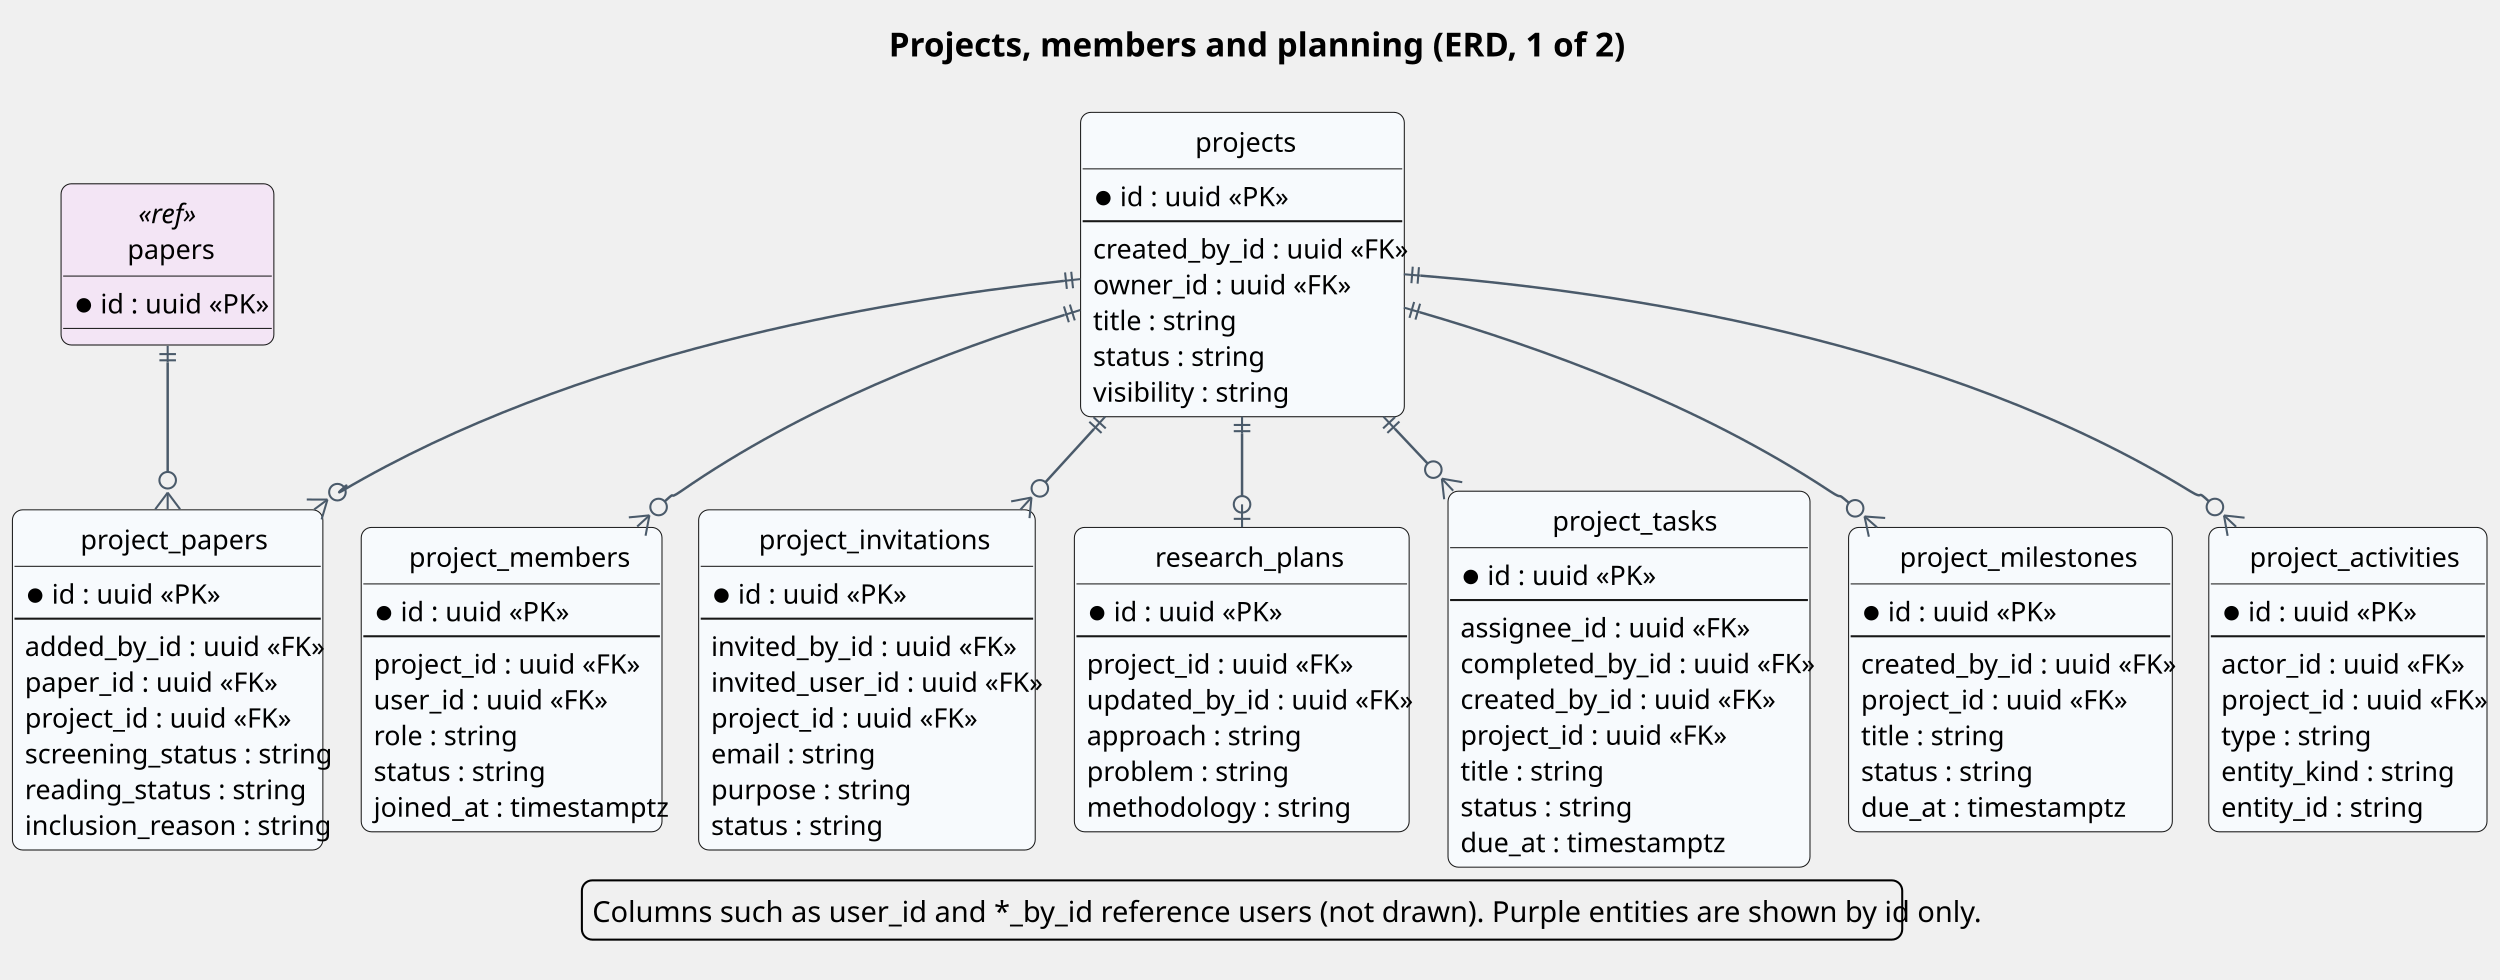
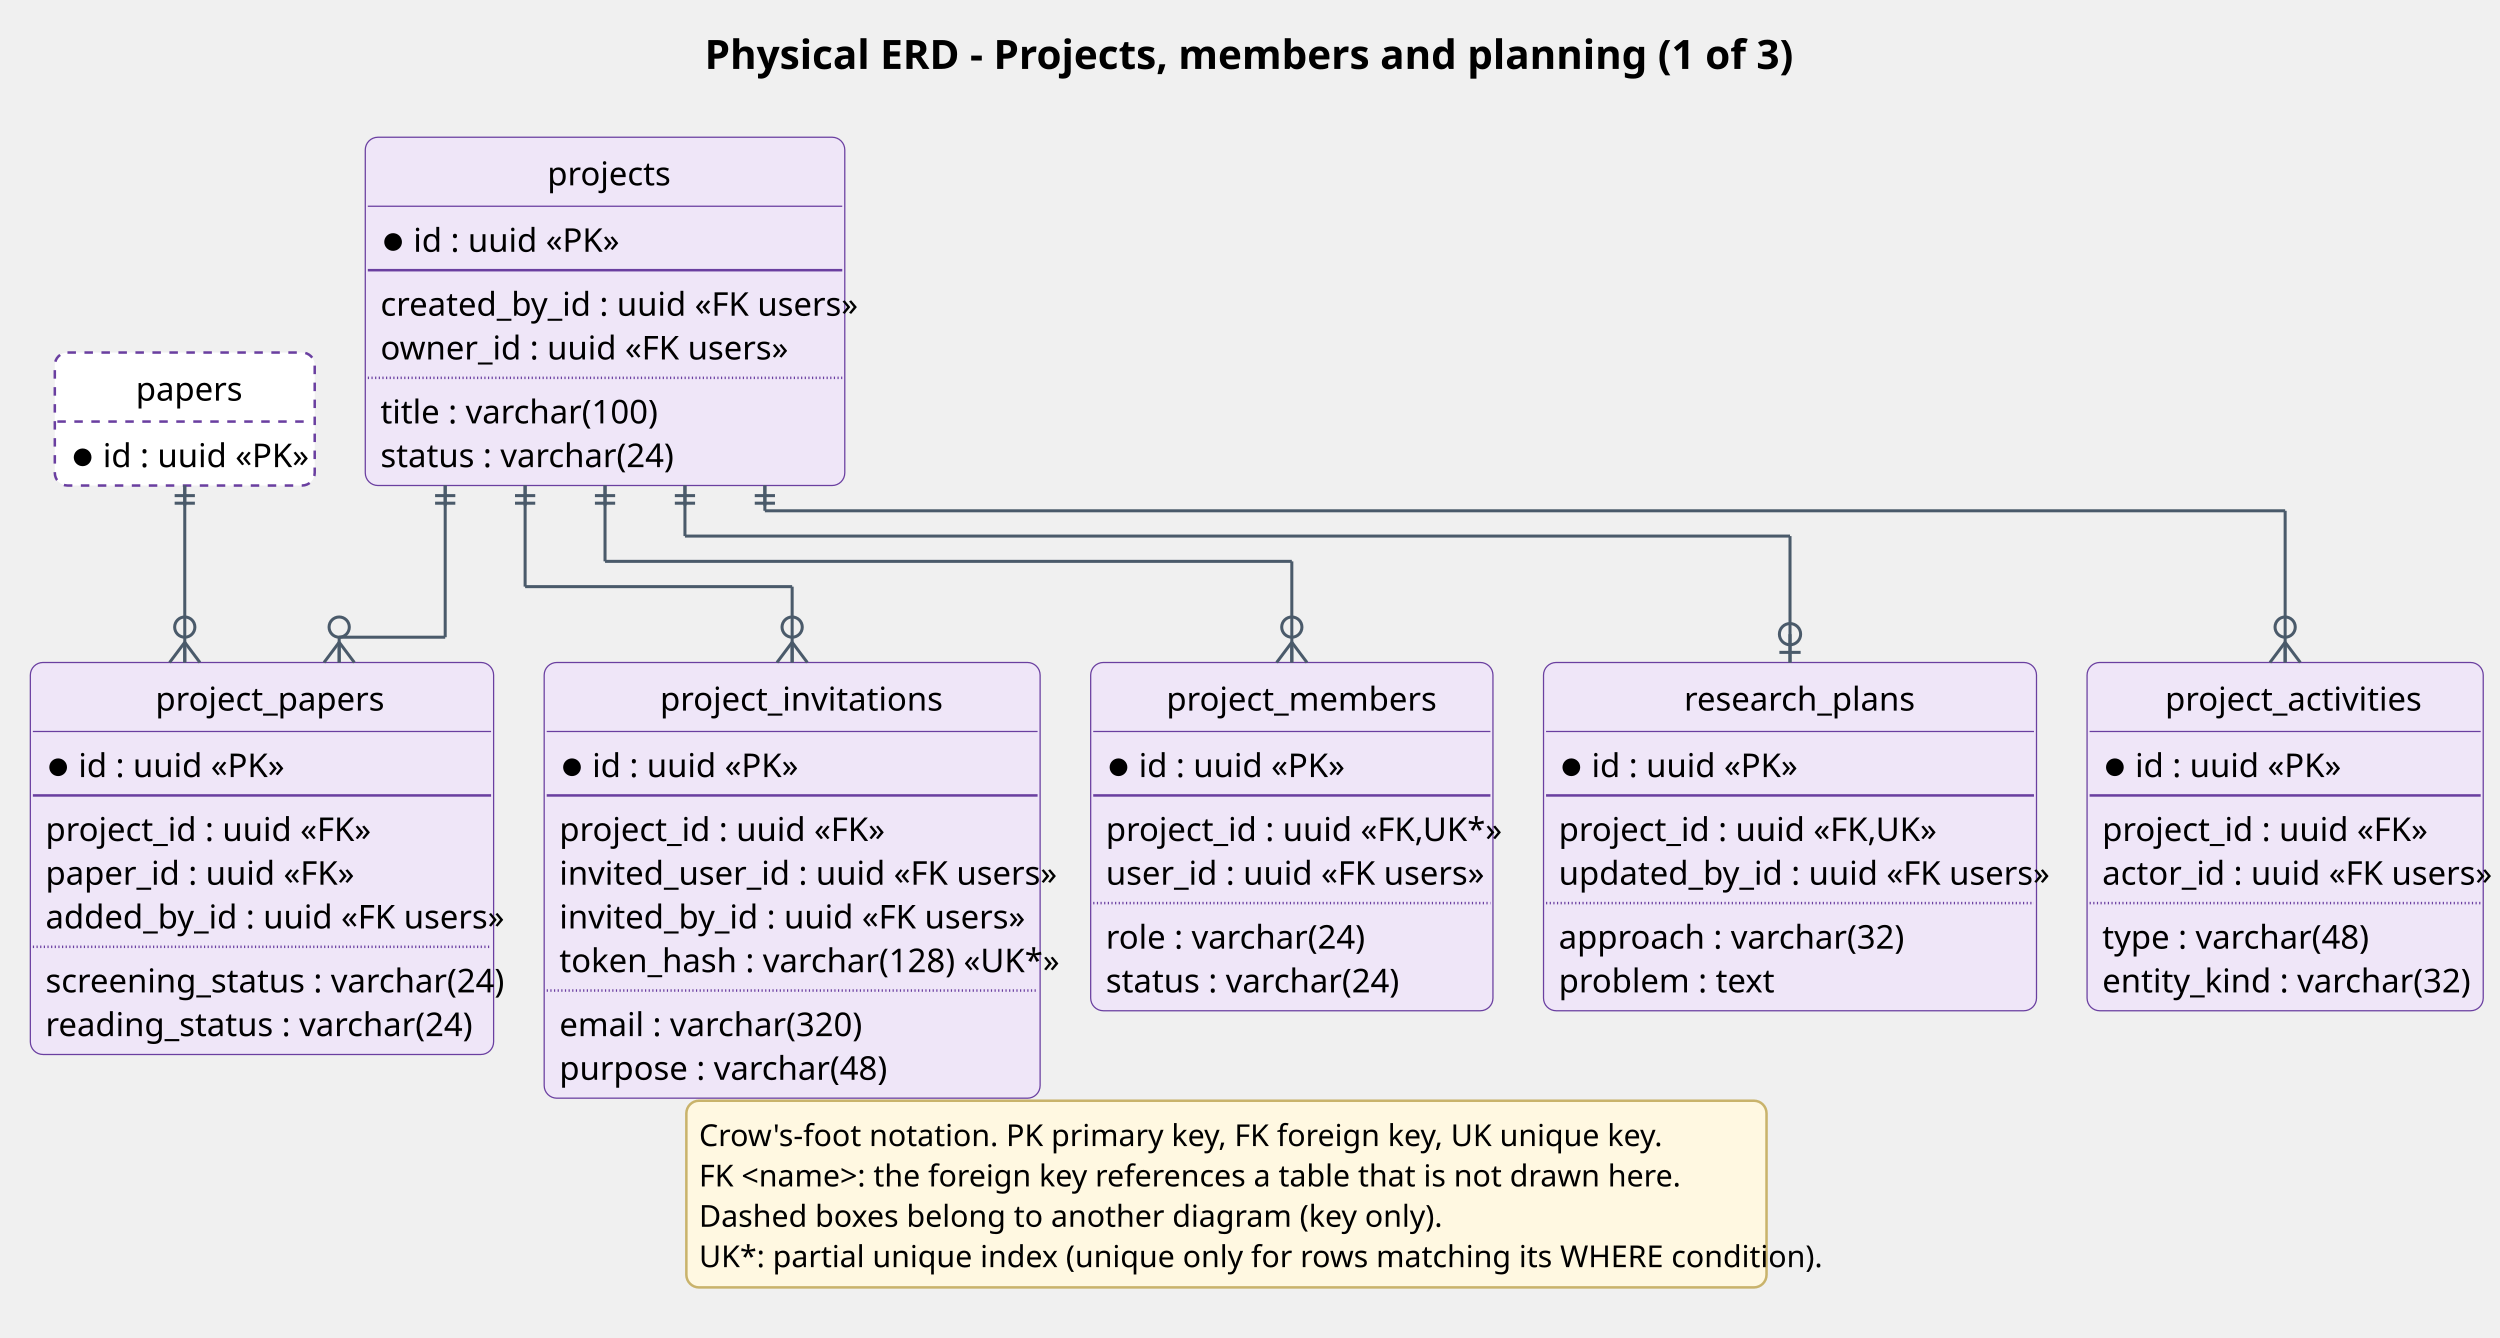
- <svg xmlns="http://www.w3.org/2000/svg" contentStyleType="text/css" height="739.062px" preserveAspectRatio="none" style="width:1887px;height:739px;background:#FFFFFF;" version="1.1" viewBox="0 0 1887 739" width="1887.5px" zoomAndPan="magnify">
+ <svg xmlns="http://www.w3.org/2000/svg" contentStyleType="text/css" height="1102.083px" preserveAspectRatio="none" style="width:2060px;height:1102px;background:#FFFFFF;" version="1.1" viewBox="0 0 2060 1102" width="2060.417px" zoomAndPan="magnify">
  <defs />
  <g>
-     <text fill="#000000" font-family="Segoe UI" font-size="25" font-weight="bold" lengthAdjust="spacing" textLength="533.289" x="670.856" y="42.602">Projects, members and planning (ERD, 1 of 2)</text>
+     <text fill="#000000" font-family="Segoe UI" font-size="33.333" font-weight="bold" lengthAdjust="spacing" textLength="859.912" x="580.633" y="56.803">Physical ERD - Projects, members and planning (1 of 3)</text>
    <g id="elem_projects">
-       <rect codeLine="24" fill="#F7FAFD" height="229.745" id="projects" rx="7.812" ry="7.812" style="stroke:#181818;stroke-width:0.781;" width="244.35" x="815.625" y="84.814" />
-       <text fill="#000000" font-family="Segoe UI" font-size="20.312" lengthAdjust="spacing" textLength="71.332" x="902.134" y="114.546">projects</text>
-       <line style="stroke:#181818;stroke-width:0.781;" x1="817.188" x2="1058.412" y1="127.457" y2="127.457" />
-       <ellipse cx="832.812" cy="149.559" fill="#000000" rx="4.688" ry="4.688" style="stroke:#000000;stroke-width:1.562;" />
-       <text fill="#000000" font-family="Segoe UI" font-size="20.312" lengthAdjust="spacing" textLength="121.558" x="845.312" y="155.626">id : uuid «PK»</text>
-       <line style="stroke:#181818;stroke-width:1.562;" x1="817.188" x2="1058.412" y1="166.974" y2="166.974" />
-       <text fill="#000000" font-family="Segoe UI" font-size="20.312" lengthAdjust="spacing" textLength="225.6" x="825" y="195.143">created_by_id : uuid «FK»</text>
-       <text fill="#000000" font-family="Segoe UI" font-size="20.312" lengthAdjust="spacing" textLength="184.29" x="825" y="222.16">owner_id : uuid «FK»</text>
-       <text fill="#000000" font-family="Segoe UI" font-size="20.312" lengthAdjust="spacing" textLength="100.7" x="825" y="249.178">title : string</text>
-       <text fill="#000000" font-family="Segoe UI" font-size="20.312" lengthAdjust="spacing" textLength="119.306" x="825" y="276.195">status : string</text>
-       <text fill="#000000" font-family="Segoe UI" font-size="20.312" lengthAdjust="spacing" textLength="138.071" x="825" y="303.212">visibility : string</text>
+       <rect codeLine="27" fill="#EFE6F8" height="286.971" id="projects" rx="10.417" ry="10.417" style="stroke:#6A3FA0;stroke-width:1.042;" width="395.108" x="300.993" y="113.086" />
+       <text fill="#000000" font-family="Segoe UI" font-size="27.083" lengthAdjust="spacing" textLength="95.109" x="450.992" y="152.728">projects</text>
+       <line style="stroke:#6A3FA0;stroke-width:1.042;" x1="303.076" x2="694.018" y1="169.942" y2="169.942" />
+       <ellipse cx="323.909" cy="199.412" fill="#000000" rx="6.25" ry="6.25" style="stroke:#000000;stroke-width:2.083;" />
+       <text fill="#000000" font-family="Segoe UI" font-size="27.083" lengthAdjust="spacing" textLength="162.077" x="340.576" y="207.501">id : uuid «PK»</text>
+       <line style="stroke:#6A3FA0;stroke-width:2.083;" x1="303.076" x2="694.018" y1="222.632" y2="222.632" />
+       <text fill="#000000" font-family="Segoe UI" font-size="27.083" lengthAdjust="spacing" textLength="370.108" x="313.493" y="260.191">created_by_id : uuid «FK users»</text>
+       <text fill="#000000" font-family="Segoe UI" font-size="27.083" lengthAdjust="spacing" textLength="315.029" x="313.493" y="296.214">owner_id : uuid «FK users»</text>
+       <line style="stroke:#6A3FA0;stroke-width:2.083;stroke-dasharray:1.0,2.0;" x1="303.076" x2="694.018" y1="311.344" y2="311.344" />
+       <text fill="#000000" font-family="Segoe UI" font-size="27.083" lengthAdjust="spacing" textLength="213.691" x="313.493" y="348.903">title : varchar(100)</text>
+       <text fill="#000000" font-family="Segoe UI" font-size="27.083" lengthAdjust="spacing" textLength="223.9" x="313.493" y="384.926">status : varchar(24)</text>
    </g>
    <g id="elem_project_members">
-       <rect codeLine="33" fill="#F7FAFD" height="229.745" id="project_members" rx="7.812" ry="7.812" style="stroke:#181818;stroke-width:0.781;" width="227.013" x="272.656" y="398.096" />
-       <text fill="#000000" font-family="Segoe UI" font-size="20.312" lengthAdjust="spacing" textLength="155.002" x="308.662" y="427.827">project_members</text>
-       <line style="stroke:#181818;stroke-width:0.781;" x1="274.219" x2="498.106" y1="440.738" y2="440.738" />
-       <ellipse cx="289.844" cy="462.84" fill="#000000" rx="4.688" ry="4.688" style="stroke:#000000;stroke-width:1.562;" />
-       <text fill="#000000" font-family="Segoe UI" font-size="20.312" lengthAdjust="spacing" textLength="121.558" x="302.344" y="468.907">id : uuid «PK»</text>
-       <line style="stroke:#181818;stroke-width:1.562;" x1="274.219" x2="498.106" y1="480.255" y2="480.255" />
-       <text fill="#000000" font-family="Segoe UI" font-size="20.312" lengthAdjust="spacing" textLength="191.243" x="282.031" y="508.424">project_id : uuid «FK»</text>
-       <text fill="#000000" font-family="Segoe UI" font-size="20.312" lengthAdjust="spacing" textLength="166.328" x="282.031" y="535.442">user_id : uuid «FK»</text>
-       <text fill="#000000" font-family="Segoe UI" font-size="20.312" lengthAdjust="spacing" textLength="100.977" x="282.031" y="562.459">role : string</text>
-       <text fill="#000000" font-family="Segoe UI" font-size="20.312" lengthAdjust="spacing" textLength="119.306" x="282.031" y="589.476">status : string</text>
-       <text fill="#000000" font-family="Segoe UI" font-size="20.312" lengthAdjust="spacing" textLength="208.263" x="282.031" y="616.493">joined_at : timestamptz</text>
+       <rect codeLine="36" fill="#EFE6F8" height="286.971" id="project_members" rx="10.417" ry="10.417" style="stroke:#6A3FA0;stroke-width:1.042;" width="331.473" x="898.721" y="545.89" />
+       <text fill="#000000" font-family="Segoe UI" font-size="27.083" lengthAdjust="spacing" textLength="206.669" x="961.123" y="585.533">project_members</text>
+       <line style="stroke:#6A3FA0;stroke-width:1.042;" x1="900.805" x2="1228.111" y1="602.747" y2="602.747" />
+       <ellipse cx="921.638" cy="632.216" fill="#000000" rx="6.25" ry="6.25" style="stroke:#000000;stroke-width:2.083;" />
+       <text fill="#000000" font-family="Segoe UI" font-size="27.083" lengthAdjust="spacing" textLength="162.077" x="938.305" y="640.306">id : uuid «PK»</text>
+       <line style="stroke:#6A3FA0;stroke-width:2.083;" x1="900.805" x2="1228.111" y1="655.436" y2="655.436" />
+       <text fill="#000000" font-family="Segoe UI" font-size="27.083" lengthAdjust="spacing" textLength="306.473" x="911.221" y="692.995">project_id : uuid «FK,UK*»</text>
+       <text fill="#000000" font-family="Segoe UI" font-size="27.083" lengthAdjust="spacing" textLength="291.08" x="911.221" y="729.018">user_id : uuid «FK users»</text>
+       <line style="stroke:#6A3FA0;stroke-width:2.083;stroke-dasharray:1.0,2.0;" x1="900.805" x2="1228.111" y1="744.149" y2="744.149" />
+       <text fill="#000000" font-family="Segoe UI" font-size="27.083" lengthAdjust="spacing" textLength="199.462" x="911.221" y="781.708">role : varchar(24)</text>
+       <text fill="#000000" font-family="Segoe UI" font-size="27.083" lengthAdjust="spacing" textLength="223.9" x="911.221" y="817.731">status : varchar(24)</text>
    </g>
    <g id="elem_project_invitations">
-       <rect codeLine="42" fill="#F7FAFD" height="256.763" id="project_invitations" rx="7.812" ry="7.812" style="stroke:#181818;stroke-width:0.781;" width="254.04" x="527.344" y="384.815" />
-       <text fill="#000000" font-family="Segoe UI" font-size="20.312" lengthAdjust="spacing" textLength="163.244" x="572.742" y="414.546">project_invitations</text>
-       <line style="stroke:#181818;stroke-width:0.781;" x1="528.906" x2="779.821" y1="427.457" y2="427.457" />
-       <ellipse cx="544.531" cy="449.559" fill="#000000" rx="4.688" ry="4.688" style="stroke:#000000;stroke-width:1.562;" />
-       <text fill="#000000" font-family="Segoe UI" font-size="20.312" lengthAdjust="spacing" textLength="121.558" x="557.031" y="455.626">id : uuid «PK»</text>
-       <line style="stroke:#181818;stroke-width:1.562;" x1="528.906" x2="779.821" y1="466.974" y2="466.974" />
-       <text fill="#000000" font-family="Segoe UI" font-size="20.312" lengthAdjust="spacing" textLength="219.262" x="536.719" y="495.143">invited_by_id : uuid «FK»</text>
-       <text fill="#000000" font-family="Segoe UI" font-size="20.312" lengthAdjust="spacing" textLength="235.29" x="536.719" y="522.16">invited_user_id : uuid «FK»</text>
-       <text fill="#000000" font-family="Segoe UI" font-size="20.312" lengthAdjust="spacing" textLength="191.243" x="536.719" y="549.178">project_id : uuid «FK»</text>
-       <text fill="#000000" font-family="Segoe UI" font-size="20.312" lengthAdjust="spacing" textLength="114.764" x="536.719" y="576.195">email : string</text>
-       <text fill="#000000" font-family="Segoe UI" font-size="20.312" lengthAdjust="spacing" textLength="140.055" x="536.719" y="603.212">purpose : string</text>
-       <text fill="#000000" font-family="Segoe UI" font-size="20.312" lengthAdjust="spacing" textLength="119.306" x="536.719" y="630.229">status : string</text>
+       <rect codeLine="45" fill="#EFE6F8" height="359.017" id="project_invitations" rx="10.417" ry="10.417" style="stroke:#6A3FA0;stroke-width:1.042;" width="408.65" x="448.405" y="545.89" />
+       <text fill="#000000" font-family="Segoe UI" font-size="27.083" lengthAdjust="spacing" textLength="217.659" x="543.901" y="585.533">project_invitations</text>
+       <line style="stroke:#6A3FA0;stroke-width:1.042;" x1="450.488" x2="854.971" y1="602.747" y2="602.747" />
+       <ellipse cx="471.322" cy="632.216" fill="#000000" rx="6.25" ry="6.25" style="stroke:#000000;stroke-width:2.083;" />
+       <text fill="#000000" font-family="Segoe UI" font-size="27.083" lengthAdjust="spacing" textLength="162.077" x="487.988" y="640.306">id : uuid «PK»</text>
+       <line style="stroke:#6A3FA0;stroke-width:2.083;" x1="450.488" x2="854.971" y1="655.436" y2="655.436" />
+       <text fill="#000000" font-family="Segoe UI" font-size="27.083" lengthAdjust="spacing" textLength="254.991" x="460.905" y="692.995">project_id : uuid «FK»</text>
+       <text fill="#000000" font-family="Segoe UI" font-size="27.083" lengthAdjust="spacing" textLength="383.028" x="460.905" y="729.018">invited_user_id : uuid «FK users»</text>
+       <text fill="#000000" font-family="Segoe UI" font-size="27.083" lengthAdjust="spacing" textLength="361.658" x="460.905" y="765.041">invited_by_id : uuid «FK users»</text>
+       <text fill="#000000" font-family="Segoe UI" font-size="27.083" lengthAdjust="spacing" textLength="383.65" x="460.905" y="801.064">token_hash : varchar(128) «UK*»</text>
+       <line style="stroke:#6A3FA0;stroke-width:2.083;stroke-dasharray:1.0,2.0;" x1="450.488" x2="854.971" y1="816.195" y2="816.195" />
+       <text fill="#000000" font-family="Segoe UI" font-size="27.083" lengthAdjust="spacing" textLength="232.443" x="460.905" y="853.754">email : varchar(320)</text>
+       <text fill="#000000" font-family="Segoe UI" font-size="27.083" lengthAdjust="spacing" textLength="251.566" x="460.905" y="889.777">purpose : varchar(48)</text>
    </g>
    <g id="elem_project_papers">
-       <rect codeLine="52" fill="#F7FAFD" height="256.763" id="project_papers" rx="7.812" ry="7.812" style="stroke:#181818;stroke-width:0.781;" width="234.322" x="9.375" y="384.815" />
-       <text fill="#000000" font-family="Segoe UI" font-size="20.312" lengthAdjust="spacing" textLength="131.664" x="60.704" y="414.546">project_papers</text>
-       <line style="stroke:#181818;stroke-width:0.781;" x1="10.938" x2="242.135" y1="427.457" y2="427.457" />
-       <ellipse cx="26.562" cy="449.559" fill="#000000" rx="4.688" ry="4.688" style="stroke:#000000;stroke-width:1.562;" />
-       <text fill="#000000" font-family="Segoe UI" font-size="20.312" lengthAdjust="spacing" textLength="121.558" x="39.062" y="455.626">id : uuid «PK»</text>
-       <line style="stroke:#181818;stroke-width:1.562;" x1="10.938" x2="242.135" y1="466.974" y2="466.974" />
-       <text fill="#000000" font-family="Segoe UI" font-size="20.312" lengthAdjust="spacing" textLength="215.572" x="18.75" y="495.143">added_by_id : uuid «FK»</text>
-       <text fill="#000000" font-family="Segoe UI" font-size="20.312" lengthAdjust="spacing" textLength="180.432" x="18.75" y="522.16">paper_id : uuid «FK»</text>
-       <text fill="#000000" font-family="Segoe UI" font-size="20.312" lengthAdjust="spacing" textLength="191.243" x="18.75" y="549.178">project_id : uuid «FK»</text>
-       <text fill="#000000" font-family="Segoe UI" font-size="20.312" lengthAdjust="spacing" textLength="213.916" x="18.75" y="576.195">screening_status : string</text>
-       <text fill="#000000" font-family="Segoe UI" font-size="20.312" lengthAdjust="spacing" textLength="196.093" x="18.75" y="603.212">reading_status : string</text>
-       <text fill="#000000" font-family="Segoe UI" font-size="20.312" lengthAdjust="spacing" textLength="214.085" x="18.75" y="630.229">inclusion_reason : string</text>
+       <rect codeLine="56" fill="#EFE6F8" height="322.994" id="project_papers" rx="10.417" ry="10.417" style="stroke:#6A3FA0;stroke-width:1.042;" width="381.738" x="25" y="545.89" />
+       <text fill="#000000" font-family="Segoe UI" font-size="27.083" lengthAdjust="spacing" textLength="175.552" x="128.093" y="585.533">project_papers</text>
+       <line style="stroke:#6A3FA0;stroke-width:1.042;" x1="27.083" x2="404.655" y1="602.747" y2="602.747" />
+       <ellipse cx="47.917" cy="632.216" fill="#000000" rx="6.25" ry="6.25" style="stroke:#000000;stroke-width:2.083;" />
+       <text fill="#000000" font-family="Segoe UI" font-size="27.083" lengthAdjust="spacing" textLength="162.077" x="64.583" y="640.306">id : uuid «PK»</text>
+       <line style="stroke:#6A3FA0;stroke-width:2.083;" x1="27.083" x2="404.655" y1="655.436" y2="655.436" />
+       <text fill="#000000" font-family="Segoe UI" font-size="27.083" lengthAdjust="spacing" textLength="254.991" x="37.5" y="692.995">project_id : uuid «FK»</text>
+       <text fill="#000000" font-family="Segoe UI" font-size="27.083" lengthAdjust="spacing" textLength="240.576" x="37.5" y="729.018">paper_id : uuid «FK»</text>
+       <text fill="#000000" font-family="Segoe UI" font-size="27.083" lengthAdjust="spacing" textLength="356.738" x="37.5" y="765.041">added_by_id : uuid «FK users»</text>
+       <line style="stroke:#6A3FA0;stroke-width:2.083;stroke-dasharray:1.0,2.0;" x1="27.083" x2="404.655" y1="780.172" y2="780.172" />
+       <text fill="#000000" font-family="Segoe UI" font-size="27.083" lengthAdjust="spacing" textLength="350.047" x="37.5" y="817.731">screening_status : varchar(24)</text>
+       <text fill="#000000" font-family="Segoe UI" font-size="27.083" lengthAdjust="spacing" textLength="326.283" x="37.5" y="853.754">reading_status : varchar(24)</text>
    </g>
    <g id="elem_research_plans">
-       <rect codeLine="62" fill="#F7FAFD" height="229.745" id="research_plans" rx="7.812" ry="7.812" style="stroke:#181818;stroke-width:0.781;" width="252.681" x="810.938" y="398.096" />
-       <text fill="#000000" font-family="Segoe UI" font-size="20.312" lengthAdjust="spacing" textLength="130.94" x="871.808" y="427.827">research_plans</text>
-       <line style="stroke:#181818;stroke-width:0.781;" x1="812.5" x2="1062.056" y1="440.738" y2="440.738" />
-       <ellipse cx="828.125" cy="462.84" fill="#000000" rx="4.688" ry="4.688" style="stroke:#000000;stroke-width:1.562;" />
-       <text fill="#000000" font-family="Segoe UI" font-size="20.312" lengthAdjust="spacing" textLength="121.558" x="840.625" y="468.907">id : uuid «PK»</text>
-       <line style="stroke:#181818;stroke-width:1.562;" x1="812.5" x2="1062.056" y1="480.255" y2="480.255" />
-       <text fill="#000000" font-family="Segoe UI" font-size="20.312" lengthAdjust="spacing" textLength="191.243" x="820.312" y="508.424">project_id : uuid «FK»</text>
-       <text fill="#000000" font-family="Segoe UI" font-size="20.312" lengthAdjust="spacing" textLength="233.931" x="820.312" y="535.442">updated_by_id : uuid «FK»</text>
-       <text fill="#000000" font-family="Segoe UI" font-size="20.312" lengthAdjust="spacing" textLength="150.866" x="820.312" y="562.459">approach : string</text>
-       <text fill="#000000" font-family="Segoe UI" font-size="20.312" lengthAdjust="spacing" textLength="142.356" x="820.312" y="589.476">problem : string</text>
-       <text fill="#000000" font-family="Segoe UI" font-size="20.312" lengthAdjust="spacing" textLength="187.345" x="820.312" y="616.493">methodology : string</text>
-     </g>
-     <g id="elem_project_tasks">
-       <rect codeLine="71" fill="#F7FAFD" height="283.78" id="project_tasks" rx="7.812" ry="7.812" style="stroke:#181818;stroke-width:0.781;" width="273.212" x="1092.969" y="370.752" />
-       <text fill="#000000" font-family="Segoe UI" font-size="20.312" lengthAdjust="spacing" textLength="115.696" x="1171.727" y="400.484">project_tasks</text>
-       <line style="stroke:#181818;stroke-width:0.781;" x1="1094.531" x2="1364.618" y1="413.394" y2="413.394" />
-       <ellipse cx="1110.156" cy="435.497" fill="#000000" rx="4.688" ry="4.688" style="stroke:#000000;stroke-width:1.562;" />
-       <text fill="#000000" font-family="Segoe UI" font-size="20.312" lengthAdjust="spacing" textLength="121.558" x="1122.656" y="441.563">id : uuid «PK»</text>
-       <line style="stroke:#181818;stroke-width:1.562;" x1="1094.531" x2="1364.618" y1="452.911" y2="452.911" />
-       <text fill="#000000" font-family="Segoe UI" font-size="20.312" lengthAdjust="spacing" textLength="205.724" x="1102.344" y="481.081">assignee_id : uuid «FK»</text>
-       <text fill="#000000" font-family="Segoe UI" font-size="20.312" lengthAdjust="spacing" textLength="254.462" x="1102.344" y="508.098">completed_by_id : uuid «FK»</text>
-       <text fill="#000000" font-family="Segoe UI" font-size="20.312" lengthAdjust="spacing" textLength="225.6" x="1102.344" y="535.115">created_by_id : uuid «FK»</text>
-       <text fill="#000000" font-family="Segoe UI" font-size="20.312" lengthAdjust="spacing" textLength="191.243" x="1102.344" y="562.132">project_id : uuid «FK»</text>
-       <text fill="#000000" font-family="Segoe UI" font-size="20.312" lengthAdjust="spacing" textLength="100.7" x="1102.344" y="589.149">title : string</text>
-       <text fill="#000000" font-family="Segoe UI" font-size="20.312" lengthAdjust="spacing" textLength="119.306" x="1102.344" y="616.167">status : string</text>
-       <text fill="#000000" font-family="Segoe UI" font-size="20.312" lengthAdjust="spacing" textLength="186.522" x="1102.344" y="643.184">due_at : timestamptz</text>
-     </g>
-     <g id="elem_project_milestones">
-       <rect codeLine="82" fill="#F7FAFD" height="229.745" id="project_milestones" rx="7.812" ry="7.812" style="stroke:#181818;stroke-width:0.781;" width="244.35" x="1395.312" y="398.096" />
-       <text fill="#000000" font-family="Segoe UI" font-size="20.312" lengthAdjust="spacing" textLength="167.241" x="1433.867" y="427.827">project_milestones</text>
-       <line style="stroke:#181818;stroke-width:0.781;" x1="1396.875" x2="1638.1" y1="440.738" y2="440.738" />
-       <ellipse cx="1412.5" cy="462.84" fill="#000000" rx="4.688" ry="4.688" style="stroke:#000000;stroke-width:1.562;" />
-       <text fill="#000000" font-family="Segoe UI" font-size="20.312" lengthAdjust="spacing" textLength="121.558" x="1425" y="468.907">id : uuid «PK»</text>
-       <line style="stroke:#181818;stroke-width:1.562;" x1="1396.875" x2="1638.1" y1="480.255" y2="480.255" />
-       <text fill="#000000" font-family="Segoe UI" font-size="20.312" lengthAdjust="spacing" textLength="225.6" x="1404.688" y="508.424">created_by_id : uuid «FK»</text>
-       <text fill="#000000" font-family="Segoe UI" font-size="20.312" lengthAdjust="spacing" textLength="191.243" x="1404.688" y="535.442">project_id : uuid «FK»</text>
-       <text fill="#000000" font-family="Segoe UI" font-size="20.312" lengthAdjust="spacing" textLength="100.7" x="1404.688" y="562.459">title : string</text>
-       <text fill="#000000" font-family="Segoe UI" font-size="20.312" lengthAdjust="spacing" textLength="119.306" x="1404.688" y="589.476">status : string</text>
-       <text fill="#000000" font-family="Segoe UI" font-size="20.312" lengthAdjust="spacing" textLength="186.522" x="1404.688" y="616.493">due_at : timestamptz</text>
+       <rect codeLine="66" fill="#EFE6F8" height="286.971" id="research_plans" rx="10.417" ry="10.417" style="stroke:#6A3FA0;stroke-width:1.042;" width="406.216" x="1271.861" y="545.89" />
+       <text fill="#000000" font-family="Segoe UI" font-size="27.083" lengthAdjust="spacing" textLength="174.587" x="1387.676" y="585.533">research_plans</text>
+       <line style="stroke:#6A3FA0;stroke-width:1.042;" x1="1273.944" x2="1675.994" y1="602.747" y2="602.747" />
+       <ellipse cx="1294.777" cy="632.216" fill="#000000" rx="6.25" ry="6.25" style="stroke:#000000;stroke-width:2.083;" />
+       <text fill="#000000" font-family="Segoe UI" font-size="27.083" lengthAdjust="spacing" textLength="162.077" x="1311.444" y="640.306">id : uuid «PK»</text>
+       <line style="stroke:#6A3FA0;stroke-width:2.083;" x1="1273.944" x2="1675.994" y1="655.436" y2="655.436" />
+       <text fill="#000000" font-family="Segoe UI" font-size="27.083" lengthAdjust="spacing" textLength="295.179" x="1284.361" y="692.995">project_id : uuid «FK,UK»</text>
+       <text fill="#000000" font-family="Segoe UI" font-size="27.083" lengthAdjust="spacing" textLength="381.216" x="1284.361" y="729.018">updated_by_id : uuid «FK users»</text>
+       <line style="stroke:#6A3FA0;stroke-width:2.083;stroke-dasharray:1.0,2.0;" x1="1273.944" x2="1675.994" y1="744.149" y2="744.149" />
+       <text fill="#000000" font-family="Segoe UI" font-size="27.083" lengthAdjust="spacing" textLength="265.98" x="1284.361" y="781.708">approach : varchar(32)</text>
+       <text fill="#000000" font-family="Segoe UI" font-size="27.083" lengthAdjust="spacing" textLength="166.838" x="1284.361" y="817.731">problem : text</text>
    </g>
    <g id="elem_project_activities">
-       <rect codeLine="91" fill="#F7FAFD" height="229.745" id="project_activities" rx="7.812" ry="7.812" style="stroke:#181818;stroke-width:0.781;" width="209.993" x="1667.188" y="398.096" />
-       <text fill="#000000" font-family="Segoe UI" font-size="20.312" lengthAdjust="spacing" textLength="148.357" x="1698.006" y="427.827">project_activities</text>
-       <line style="stroke:#181818;stroke-width:0.781;" x1="1668.75" x2="1875.618" y1="440.738" y2="440.738" />
-       <ellipse cx="1684.375" cy="462.84" fill="#000000" rx="4.688" ry="4.688" style="stroke:#000000;stroke-width:1.562;" />
-       <text fill="#000000" font-family="Segoe UI" font-size="20.312" lengthAdjust="spacing" textLength="121.558" x="1696.875" y="468.907">id : uuid «PK»</text>
-       <line style="stroke:#181818;stroke-width:1.562;" x1="1668.75" x2="1875.618" y1="480.255" y2="480.255" />
-       <text fill="#000000" font-family="Segoe UI" font-size="20.312" lengthAdjust="spacing" textLength="174.094" x="1676.562" y="508.424">actor_id : uuid «FK»</text>
-       <text fill="#000000" font-family="Segoe UI" font-size="20.312" lengthAdjust="spacing" textLength="191.243" x="1676.562" y="535.442">project_id : uuid «FK»</text>
-       <text fill="#000000" font-family="Segoe UI" font-size="20.312" lengthAdjust="spacing" textLength="105.748" x="1676.562" y="562.459">type : string</text>
-       <text fill="#000000" font-family="Segoe UI" font-size="20.312" lengthAdjust="spacing" textLength="164.008" x="1676.562" y="589.476">entity_kind : string</text>
-       <text fill="#000000" font-family="Segoe UI" font-size="20.312" lengthAdjust="spacing" textLength="142.416" x="1676.562" y="616.493">entity_id : string</text>
+       <rect codeLine="75" fill="#EFE6F8" height="286.971" id="project_activities" rx="10.417" ry="10.417" style="stroke:#6A3FA0;stroke-width:1.042;" width="326.434" x="1719.744" y="545.89" />
+       <text fill="#000000" font-family="Segoe UI" font-size="27.083" lengthAdjust="spacing" textLength="197.809" x="1784.057" y="585.533">project_activities</text>
+       <line style="stroke:#6A3FA0;stroke-width:1.042;" x1="1721.827" x2="2044.095" y1="602.747" y2="602.747" />
+       <ellipse cx="1742.66" cy="632.216" fill="#000000" rx="6.25" ry="6.25" style="stroke:#000000;stroke-width:2.083;" />
+       <text fill="#000000" font-family="Segoe UI" font-size="27.083" lengthAdjust="spacing" textLength="162.077" x="1759.327" y="640.306">id : uuid «PK»</text>
+       <line style="stroke:#6A3FA0;stroke-width:2.083;" x1="1721.827" x2="2044.095" y1="655.436" y2="655.436" />
+       <text fill="#000000" font-family="Segoe UI" font-size="27.083" lengthAdjust="spacing" textLength="254.991" x="1732.244" y="692.995">project_id : uuid «FK»</text>
+       <text fill="#000000" font-family="Segoe UI" font-size="27.083" lengthAdjust="spacing" textLength="301.434" x="1732.244" y="729.018">actor_id : uuid «FK users»</text>
+       <line style="stroke:#6A3FA0;stroke-width:2.083;stroke-dasharray:1.0,2.0;" x1="1721.827" x2="2044.095" y1="744.149" y2="744.149" />
+       <text fill="#000000" font-family="Segoe UI" font-size="27.083" lengthAdjust="spacing" textLength="205.823" x="1732.244" y="781.708">type : varchar(48)</text>
+       <text fill="#000000" font-family="Segoe UI" font-size="27.083" lengthAdjust="spacing" textLength="283.502" x="1732.244" y="817.731">entity_kind : varchar(32)</text>
    </g>
    <g id="elem_papers">
-       <rect codeLine="100" fill="#F3E5F5" height="121.677" id="papers" rx="7.812" ry="7.812" style="stroke:#181818;stroke-width:0.781;" width="160.62" x="46.094" y="138.721" />
-       <text fill="#000000" font-family="Segoe UI" font-size="20.312" font-style="italic" lengthAdjust="spacing" textLength="43.977" x="104.415" y="168.452">«ref»</text>
-       <text fill="#000000" font-family="Segoe UI" font-size="20.312" lengthAdjust="spacing" textLength="60.521" x="96.143" y="195.47">papers</text>
-       <line style="stroke:#181818;stroke-width:0.781;" x1="47.656" x2="205.151" y1="208.38" y2="208.38" />
-       <ellipse cx="63.281" cy="230.482" fill="#000000" rx="4.688" ry="4.688" style="stroke:#000000;stroke-width:1.562;" />
-       <text fill="#000000" font-family="Segoe UI" font-size="20.312" lengthAdjust="spacing" textLength="121.558" x="75.781" y="236.549">id : uuid «PK»</text>
-       <line style="stroke:#181818;stroke-width:0.781;" x1="47.656" x2="205.151" y1="247.897" y2="247.897" />
+       <rect codeLine="84" fill="#FFFFFF" height="109.546" id="papers" rx="10.417" ry="10.417" style="stroke:#6A3FA0;stroke-width:2.083;stroke-dasharray:7.0,7.0;" width="214.16" x="45.166" y="290.511" />
+       <text fill="#000000" font-family="Segoe UI" font-size="27.083" lengthAdjust="spacing" textLength="80.695" x="111.899" y="330.153">papers</text>
+       <line style="stroke:#6A3FA0;stroke-width:2.083;stroke-dasharray:7.0,7.0;" x1="47.249" x2="257.243" y1="347.367" y2="347.367" />
+       <ellipse cx="68.083" cy="376.837" fill="#000000" rx="6.25" ry="6.25" style="stroke:#000000;stroke-width:2.083;" />
+       <text fill="#000000" font-family="Segoe UI" font-size="27.083" lengthAdjust="spacing" textLength="162.077" x="84.749" y="384.926">id : uuid «PK»</text>
    </g>
-     <line style="stroke:#4A5A6A;stroke-width:1.562;" x1="120.312" x2="132.812" y1="267.272" y2="267.272" />
-     <line style="stroke:#4A5A6A;stroke-width:1.562;" x1="120.312" x2="132.812" y1="271.959" y2="271.959" />
-     <line style="stroke:#4A5A6A;stroke-width:1.562;" x1="126.562" x2="126.562" y1="273.522" y2="261.022" />
-     <line style="stroke:#4A5A6A;stroke-width:1.562;" x1="126.562" x2="135.938" y1="371.858" y2="384.358" />
-     <line style="stroke:#4A5A6A;stroke-width:1.562;" x1="126.562" x2="117.188" y1="371.858" y2="384.358" />
-     <line style="stroke:#4A5A6A;stroke-width:1.562;" x1="126.562" x2="126.562" y1="371.858" y2="384.358" />
-     <ellipse cx="126.562" cy="362.483" fill="none" rx="6.25" ry="6.25" style="stroke:#4A5A6A;stroke-width:1.562;" />
-     <path d="M126.562,273.522 C126.562,308.552 126.562,313.547 126.562,356.233 " fill="none" style="stroke:#4A5A6A;stroke-width:1.875;" />
-     <line style="stroke:#4A5A6A;stroke-width:1.562;" x1="1065.342" x2="1066.345" y1="213.748" y2="201.289" />
-     <line style="stroke:#4A5A6A;stroke-width:1.562;" x1="1070.015" x2="1071.018" y1="214.125" y2="201.665" />
-     <line style="stroke:#4A5A6A;stroke-width:1.562;" x1="1072.074" x2="1059.614" y1="208.02" y2="207.017" />
-     <line style="stroke:#4A5A6A;stroke-width:1.562;" x1="1678.67" x2="1694.205" y1="389.077" y2="390.749" />
-     <line style="stroke:#4A5A6A;stroke-width:1.562;" x1="1678.67" x2="1681.415" y1="389.077" y2="404.459" />
-     <line style="stroke:#4A5A6A;stroke-width:1.562;" x1="1678.67" x2="1687.81" y1="389.077" y2="397.604" />
-     <ellipse cx="1671.815" cy="382.682" fill="none" rx="6.25" ry="6.25" style="stroke:#4A5A6A;stroke-width:1.562;" />
-     <path d="M1072.074,208.02 C1222.012,220.089 1466.843,256.266 1653.125,370.752 C1665.376,378.281 1656.424,368.322 1667.245,378.418 " fill="none" style="stroke:#4A5A6A;stroke-width:1.875;" />
-     <line style="stroke:#4A5A6A;stroke-width:1.562;" x1="825.368" x2="834.605" y1="314.918" y2="323.34" />
-     <line style="stroke:#4A5A6A;stroke-width:1.562;" x1="822.21" x2="831.447" y1="318.382" y2="326.804" />
-     <line style="stroke:#4A5A6A;stroke-width:1.562;" x1="825.775" x2="834.198" y1="323.747" y2="314.511" />
-     <line style="stroke:#4A5A6A;stroke-width:1.562;" x1="778.558" x2="777.063" y1="375.53" y2="391.083" />
-     <line style="stroke:#4A5A6A;stroke-width:1.562;" x1="778.558" x2="763.208" y1="375.53" y2="378.45" />
-     <line style="stroke:#4A5A6A;stroke-width:1.562;" x1="778.558" x2="770.136" y1="375.53" y2="384.767" />
-     <ellipse cx="784.875" cy="368.603" fill="none" rx="6.25" ry="6.25" style="stroke:#4A5A6A;stroke-width:1.562;" />
-     <path d="M825.775,323.747 C804.947,346.59 810.299,340.72 789.086,363.984 " fill="none" style="stroke:#4A5A6A;stroke-width:1.875;" />
-     <line style="stroke:#4A5A6A;stroke-width:1.562;" x1="807.527" x2="811.229" y1="229.895" y2="241.834" />
-     <line style="stroke:#4A5A6A;stroke-width:1.562;" x1="803.049" x2="806.751" y1="231.283" y2="243.222" />
-     <line style="stroke:#4A5A6A;stroke-width:1.562;" x1="803.408" x2="815.347" y1="237.716" y2="234.014" />
-     <line style="stroke:#4A5A6A;stroke-width:1.562;" x1="490.182" x2="487.274" y1="389.008" y2="404.36" />
-     <line style="stroke:#4A5A6A;stroke-width:1.562;" x1="490.182" x2="474.63" y1="389.008" y2="390.515" />
-     <line style="stroke:#4A5A6A;stroke-width:1.562;" x1="490.182" x2="480.952" y1="389.008" y2="397.437" />
-     <ellipse cx="497.105" cy="382.687" fill="none" rx="6.25" ry="6.25" style="stroke:#4A5A6A;stroke-width:1.562;" />
-     <path d="M803.408,237.716 C714.699,265.223 606.462,306.673 514.062,370.752 C502.664,378.657 512.325,368.788 501.72,378.472 " fill="none" style="stroke:#4A5A6A;stroke-width:1.875;" />
-     <line style="stroke:#4A5A6A;stroke-width:1.562;" x1="1063.882" x2="1067.386" y1="239.924" y2="227.925" />
-     <line style="stroke:#4A5A6A;stroke-width:1.562;" x1="1068.382" x2="1071.885" y1="241.238" y2="229.239" />
-     <line style="stroke:#4A5A6A;stroke-width:1.562;" x1="1071.633" x2="1059.634" y1="235.676" y2="232.173" />
-     <line style="stroke:#4A5A6A;stroke-width:1.562;" x1="1407.339" x2="1422.924" y1="389.83" y2="390.958" />
-     <line style="stroke:#4A5A6A;stroke-width:1.562;" x1="1407.339" x2="1410.62" y1="389.83" y2="405.106" />
-     <line style="stroke:#4A5A6A;stroke-width:1.562;" x1="1407.339" x2="1416.772" y1="389.83" y2="398.032" />
-     <ellipse cx="1400.265" cy="383.678" fill="none" rx="6.25" ry="6.25" style="stroke:#4A5A6A;stroke-width:1.562;" />
-     <path d="M1071.633,235.676 C1164.798,262.879 1281.635,304.968 1381.25,370.752 C1393.434,378.798 1384.138,369.653 1395.549,379.577 " fill="none" style="stroke:#4A5A6A;stroke-width:1.875;" />
-     <line style="stroke:#4A5A6A;stroke-width:1.562;" x1="808.564" x2="809.922" y1="205.123" y2="217.549" />
-     <line style="stroke:#4A5A6A;stroke-width:1.562;" x1="803.904" x2="805.262" y1="205.633" y2="218.059" />
-     <line style="stroke:#4A5A6A;stroke-width:1.562;" x1="803.03" x2="815.456" y1="212.015" y2="210.657" />
-     <line style="stroke:#4A5A6A;stroke-width:1.562;" x1="247.164" x2="242.74" y1="377.086" y2="392.072" />
-     <line style="stroke:#4A5A6A;stroke-width:1.562;" x1="247.164" x2="231.539" y1="377.086" y2="377.036" />
-     <line style="stroke:#4A5A6A;stroke-width:1.562;" x1="247.164" x2="237.139" y1="377.086" y2="384.554" />
-     <ellipse cx="254.682" cy="371.486" fill="none" rx="6.25" ry="6.25" style="stroke:#4A5A6A;stroke-width:1.562;" />
-     <path d="M803.03,212.015 C660.562,227.586 434.399,266.776 257.812,370.752 C250.762,374.903 266.413,362.746 259.694,367.752 " fill="none" style="stroke:#4A5A6A;stroke-width:1.875;" />
-     <line style="stroke:#4A5A6A;stroke-width:1.562;" x1="1043.963" x2="1053.062" y1="323.346" y2="314.774" />
-     <line style="stroke:#4A5A6A;stroke-width:1.562;" x1="1047.177" x2="1056.276" y1="326.758" y2="318.186" />
-     <line style="stroke:#4A5A6A;stroke-width:1.562;" x1="1052.798" x2="1044.227" y1="323.609" y2="314.511" />
-     <line style="stroke:#4A5A6A;stroke-width:1.562;" x1="1088.305" x2="1103.7" y1="361.3" y2="363.97" />
-     <line style="stroke:#4A5A6A;stroke-width:1.562;" x1="1088.305" x2="1090.053" y1="361.3" y2="376.827" />
-     <line style="stroke:#4A5A6A;stroke-width:1.562;" x1="1088.305" x2="1096.877" y1="361.3" y2="370.399" />
-     <ellipse cx="1081.877" cy="354.476" fill="none" rx="6.25" ry="6.25" style="stroke:#4A5A6A;stroke-width:1.562;" />
-     <path d="M1052.798,323.609 C1069.915,341.779 1059.955,331.206 1077.591,349.927 " fill="none" style="stroke:#4A5A6A;stroke-width:1.875;" />
-     <line style="stroke:#4A5A6A;stroke-width:1.562;" x1="931.25" x2="943.75" y1="320.761" y2="320.761" />
-     <line style="stroke:#4A5A6A;stroke-width:1.562;" x1="931.25" x2="943.75" y1="325.448" y2="325.448" />
-     <line style="stroke:#4A5A6A;stroke-width:1.562;" x1="937.5" x2="937.5" y1="327.011" y2="314.511" />
-     <line style="stroke:#4A5A6A;stroke-width:1.562;" x1="937.5" x2="937.5" y1="380.687" y2="397.875" />
-     <ellipse cx="937.5" cy="380.687" fill="none" rx="6.25" ry="6.25" style="stroke:#4A5A6A;stroke-width:1.562;" />
-     <line style="stroke:#4A5A6A;stroke-width:1.562;" x1="943.75" x2="931.25" y1="391.625" y2="391.625" />
-     <path d="M937.5,327.011 C937.5,354.179 937.5,347.259 937.5,374.437 " fill="none" style="stroke:#4A5A6A;stroke-width:1.875;" />
-     <rect fill="none" height="44.721" id="_legend" rx="7.812" ry="7.812" style="stroke:#000000;stroke-width:1.562;" width="996.582" x="439.209" y="664.502" />
-     <text fill="#000000" font-family="Segoe UI" font-size="21.875" lengthAdjust="spacing" textLength="980.957" x="447.022" y="695.92">Columns such as user_id and *_by_id reference users (not drawn). Purple entities are shown by id only.</text>
+     <line style="stroke:#4A5A6A;stroke-width:2.5;" x1="152.246" x2="152.246" y1="400.057" y2="545.89" />
+     <line style="stroke:#4A5A6A;stroke-width:2.5;" x1="152.246" x2="164.746" y1="529.224" y2="545.89" />
+     <line style="stroke:#4A5A6A;stroke-width:2.5;" x1="152.246" x2="139.746" y1="529.224" y2="545.89" />
+     <line style="stroke:#4A5A6A;stroke-width:2.5;" x1="152.246" x2="152.246" y1="529.224" y2="545.89" />
+     <ellipse cx="152.246" cy="516.724" fill="none" rx="8.333" ry="8.333" style="stroke:#4A5A6A;stroke-width:2.5;" />
+     <line style="stroke:#4A5A6A;stroke-width:2.5;" x1="143.913" x2="160.579" y1="408.39" y2="408.39" />
+     <line style="stroke:#4A5A6A;stroke-width:2.5;" x1="143.913" x2="160.579" y1="414.64" y2="414.64" />
+     <line style="stroke:#4A5A6A;stroke-width:2.5;" x1="152.246" x2="152.246" y1="416.724" y2="400.057" />
+     <line style="stroke:#4A5A6A;stroke-width:2.5;" x1="630.25" x2="630.25" y1="400.057" y2="420.89" />
+     <line style="stroke:#4A5A6A;stroke-width:2.5;" x1="630.25" x2="1882.961" y1="420.89" y2="420.89" />
+     <line style="stroke:#4A5A6A;stroke-width:2.5;" x1="1882.961" x2="1882.961" y1="420.89" y2="545.89" />
+     <line style="stroke:#4A5A6A;stroke-width:2.5;" x1="1882.961" x2="1895.461" y1="529.224" y2="545.89" />
+     <line style="stroke:#4A5A6A;stroke-width:2.5;" x1="1882.961" x2="1870.461" y1="529.224" y2="545.89" />
+     <line style="stroke:#4A5A6A;stroke-width:2.5;" x1="1882.961" x2="1882.961" y1="529.224" y2="545.89" />
+     <ellipse cx="1882.961" cy="516.724" fill="none" rx="8.333" ry="8.333" style="stroke:#4A5A6A;stroke-width:2.5;" />
+     <line style="stroke:#4A5A6A;stroke-width:2.5;" x1="621.916" x2="638.583" y1="408.39" y2="408.39" />
+     <line style="stroke:#4A5A6A;stroke-width:2.5;" x1="621.916" x2="638.583" y1="414.64" y2="414.64" />
+     <line style="stroke:#4A5A6A;stroke-width:2.5;" x1="630.25" x2="630.25" y1="416.724" y2="400.057" />
+     <line style="stroke:#4A5A6A;stroke-width:2.5;" x1="432.695" x2="432.695" y1="400.057" y2="483.39" />
+     <line style="stroke:#4A5A6A;stroke-width:2.5;" x1="432.695" x2="652.73" y1="483.39" y2="483.39" />
+     <line style="stroke:#4A5A6A;stroke-width:2.5;" x1="652.73" x2="652.73" y1="483.39" y2="545.89" />
+     <line style="stroke:#4A5A6A;stroke-width:2.5;" x1="652.73" x2="665.23" y1="529.224" y2="545.89" />
+     <line style="stroke:#4A5A6A;stroke-width:2.5;" x1="652.73" x2="640.23" y1="529.224" y2="545.89" />
+     <line style="stroke:#4A5A6A;stroke-width:2.5;" x1="652.73" x2="652.73" y1="529.224" y2="545.89" />
+     <ellipse cx="652.73" cy="516.724" fill="none" rx="8.333" ry="8.333" style="stroke:#4A5A6A;stroke-width:2.5;" />
+     <line style="stroke:#4A5A6A;stroke-width:2.5;" x1="424.362" x2="441.029" y1="408.39" y2="408.39" />
+     <line style="stroke:#4A5A6A;stroke-width:2.5;" x1="424.362" x2="441.029" y1="414.64" y2="414.64" />
+     <line style="stroke:#4A5A6A;stroke-width:2.5;" x1="432.695" x2="432.695" y1="416.724" y2="400.057" />
+     <line style="stroke:#4A5A6A;stroke-width:2.5;" x1="498.547" x2="498.547" y1="400.057" y2="462.557" />
+     <line style="stroke:#4A5A6A;stroke-width:2.5;" x1="498.547" x2="1064.458" y1="462.557" y2="462.557" />
+     <line style="stroke:#4A5A6A;stroke-width:2.5;" x1="1064.458" x2="1064.458" y1="462.557" y2="545.89" />
+     <line style="stroke:#4A5A6A;stroke-width:2.5;" x1="1064.458" x2="1076.958" y1="529.224" y2="545.89" />
+     <line style="stroke:#4A5A6A;stroke-width:2.5;" x1="1064.458" x2="1051.958" y1="529.224" y2="545.89" />
+     <line style="stroke:#4A5A6A;stroke-width:2.5;" x1="1064.458" x2="1064.458" y1="529.224" y2="545.89" />
+     <ellipse cx="1064.458" cy="516.724" fill="none" rx="8.333" ry="8.333" style="stroke:#4A5A6A;stroke-width:2.5;" />
+     <line style="stroke:#4A5A6A;stroke-width:2.5;" x1="490.214" x2="506.88" y1="408.39" y2="408.39" />
+     <line style="stroke:#4A5A6A;stroke-width:2.5;" x1="490.214" x2="506.88" y1="414.64" y2="414.64" />
+     <line style="stroke:#4A5A6A;stroke-width:2.5;" x1="498.547" x2="498.547" y1="416.724" y2="400.057" />
+     <line style="stroke:#4A5A6A;stroke-width:2.5;" x1="366.844" x2="366.844" y1="400.057" y2="525.057" />
+     <line style="stroke:#4A5A6A;stroke-width:2.5;" x1="366.844" x2="279.492" y1="525.057" y2="525.057" />
+     <line style="stroke:#4A5A6A;stroke-width:2.5;" x1="279.492" x2="279.492" y1="525.057" y2="545.89" />
+     <line style="stroke:#4A5A6A;stroke-width:2.5;" x1="279.492" x2="291.992" y1="529.224" y2="545.89" />
+     <line style="stroke:#4A5A6A;stroke-width:2.5;" x1="279.492" x2="266.992" y1="529.224" y2="545.89" />
+     <line style="stroke:#4A5A6A;stroke-width:2.5;" x1="279.492" x2="279.492" y1="529.224" y2="545.89" />
+     <ellipse cx="279.492" cy="516.724" fill="none" rx="8.333" ry="8.333" style="stroke:#4A5A6A;stroke-width:2.5;" />
+     <line style="stroke:#4A5A6A;stroke-width:2.5;" x1="358.511" x2="375.178" y1="408.39" y2="408.39" />
+     <line style="stroke:#4A5A6A;stroke-width:2.5;" x1="358.511" x2="375.178" y1="414.64" y2="414.64" />
+     <line style="stroke:#4A5A6A;stroke-width:2.5;" x1="366.844" x2="366.844" y1="416.724" y2="400.057" />
+     <line style="stroke:#4A5A6A;stroke-width:2.5;" x1="564.398" x2="564.398" y1="400.057" y2="441.724" />
+     <line style="stroke:#4A5A6A;stroke-width:2.5;" x1="564.398" x2="1474.969" y1="441.724" y2="441.724" />
+     <line style="stroke:#4A5A6A;stroke-width:2.5;" x1="1474.969" x2="1474.969" y1="441.724" y2="545.89" />
+     <line style="stroke:#4A5A6A;stroke-width:2.5;" x1="1474.969" x2="1474.969" y1="522.557" y2="545.89" />
+     <ellipse cx="1474.969" cy="522.557" fill="none" rx="8.75" ry="8.75" style="stroke:#4A5A6A;stroke-width:2.5;" />
+     <line style="stroke:#4A5A6A;stroke-width:2.5;" x1="1483.719" x2="1466.219" y1="537.557" y2="537.557" />
+     <line style="stroke:#4A5A6A;stroke-width:2.5;" x1="556.065" x2="572.731" y1="408.39" y2="408.39" />
+     <line style="stroke:#4A5A6A;stroke-width:2.5;" x1="556.065" x2="572.731" y1="414.64" y2="414.64" />
+     <line style="stroke:#4A5A6A;stroke-width:2.5;" x1="564.398" x2="564.398" y1="416.724" y2="400.057" />
+     <rect fill="#FFF8E1" height="153.841" id="_legend" rx="10.417" ry="10.417" style="stroke:#C9B36B;stroke-width:2.083;" width="890.059" x="565.559" y="906.991" />
+     <text fill="#000000" font-family="Segoe UI" font-size="25" lengthAdjust="spacing" textLength="751.929" x="575.976" y="944.385">Crow's-foot notation. PK primary key, FK foreign key, UK unique key.</text>
+     <text fill="#000000" font-family="Segoe UI" font-size="25" lengthAdjust="spacing" textLength="764.477" x="575.976" y="977.637">FK &lt;name&gt;: the foreign key references a table that is not drawn here.</text>
+     <text fill="#000000" font-family="Segoe UI" font-size="25" lengthAdjust="spacing" textLength="577.82" x="575.976" y="1010.889">Dashed boxes belong to another diagram (key only).</text>
+     <text fill="#000000" font-family="Segoe UI" font-size="25" lengthAdjust="spacing" textLength="869.226" x="575.976" y="1044.141">UK*: partial unique index (unique only for rows matching its WHERE condition).</text>
  </g>
</svg>
